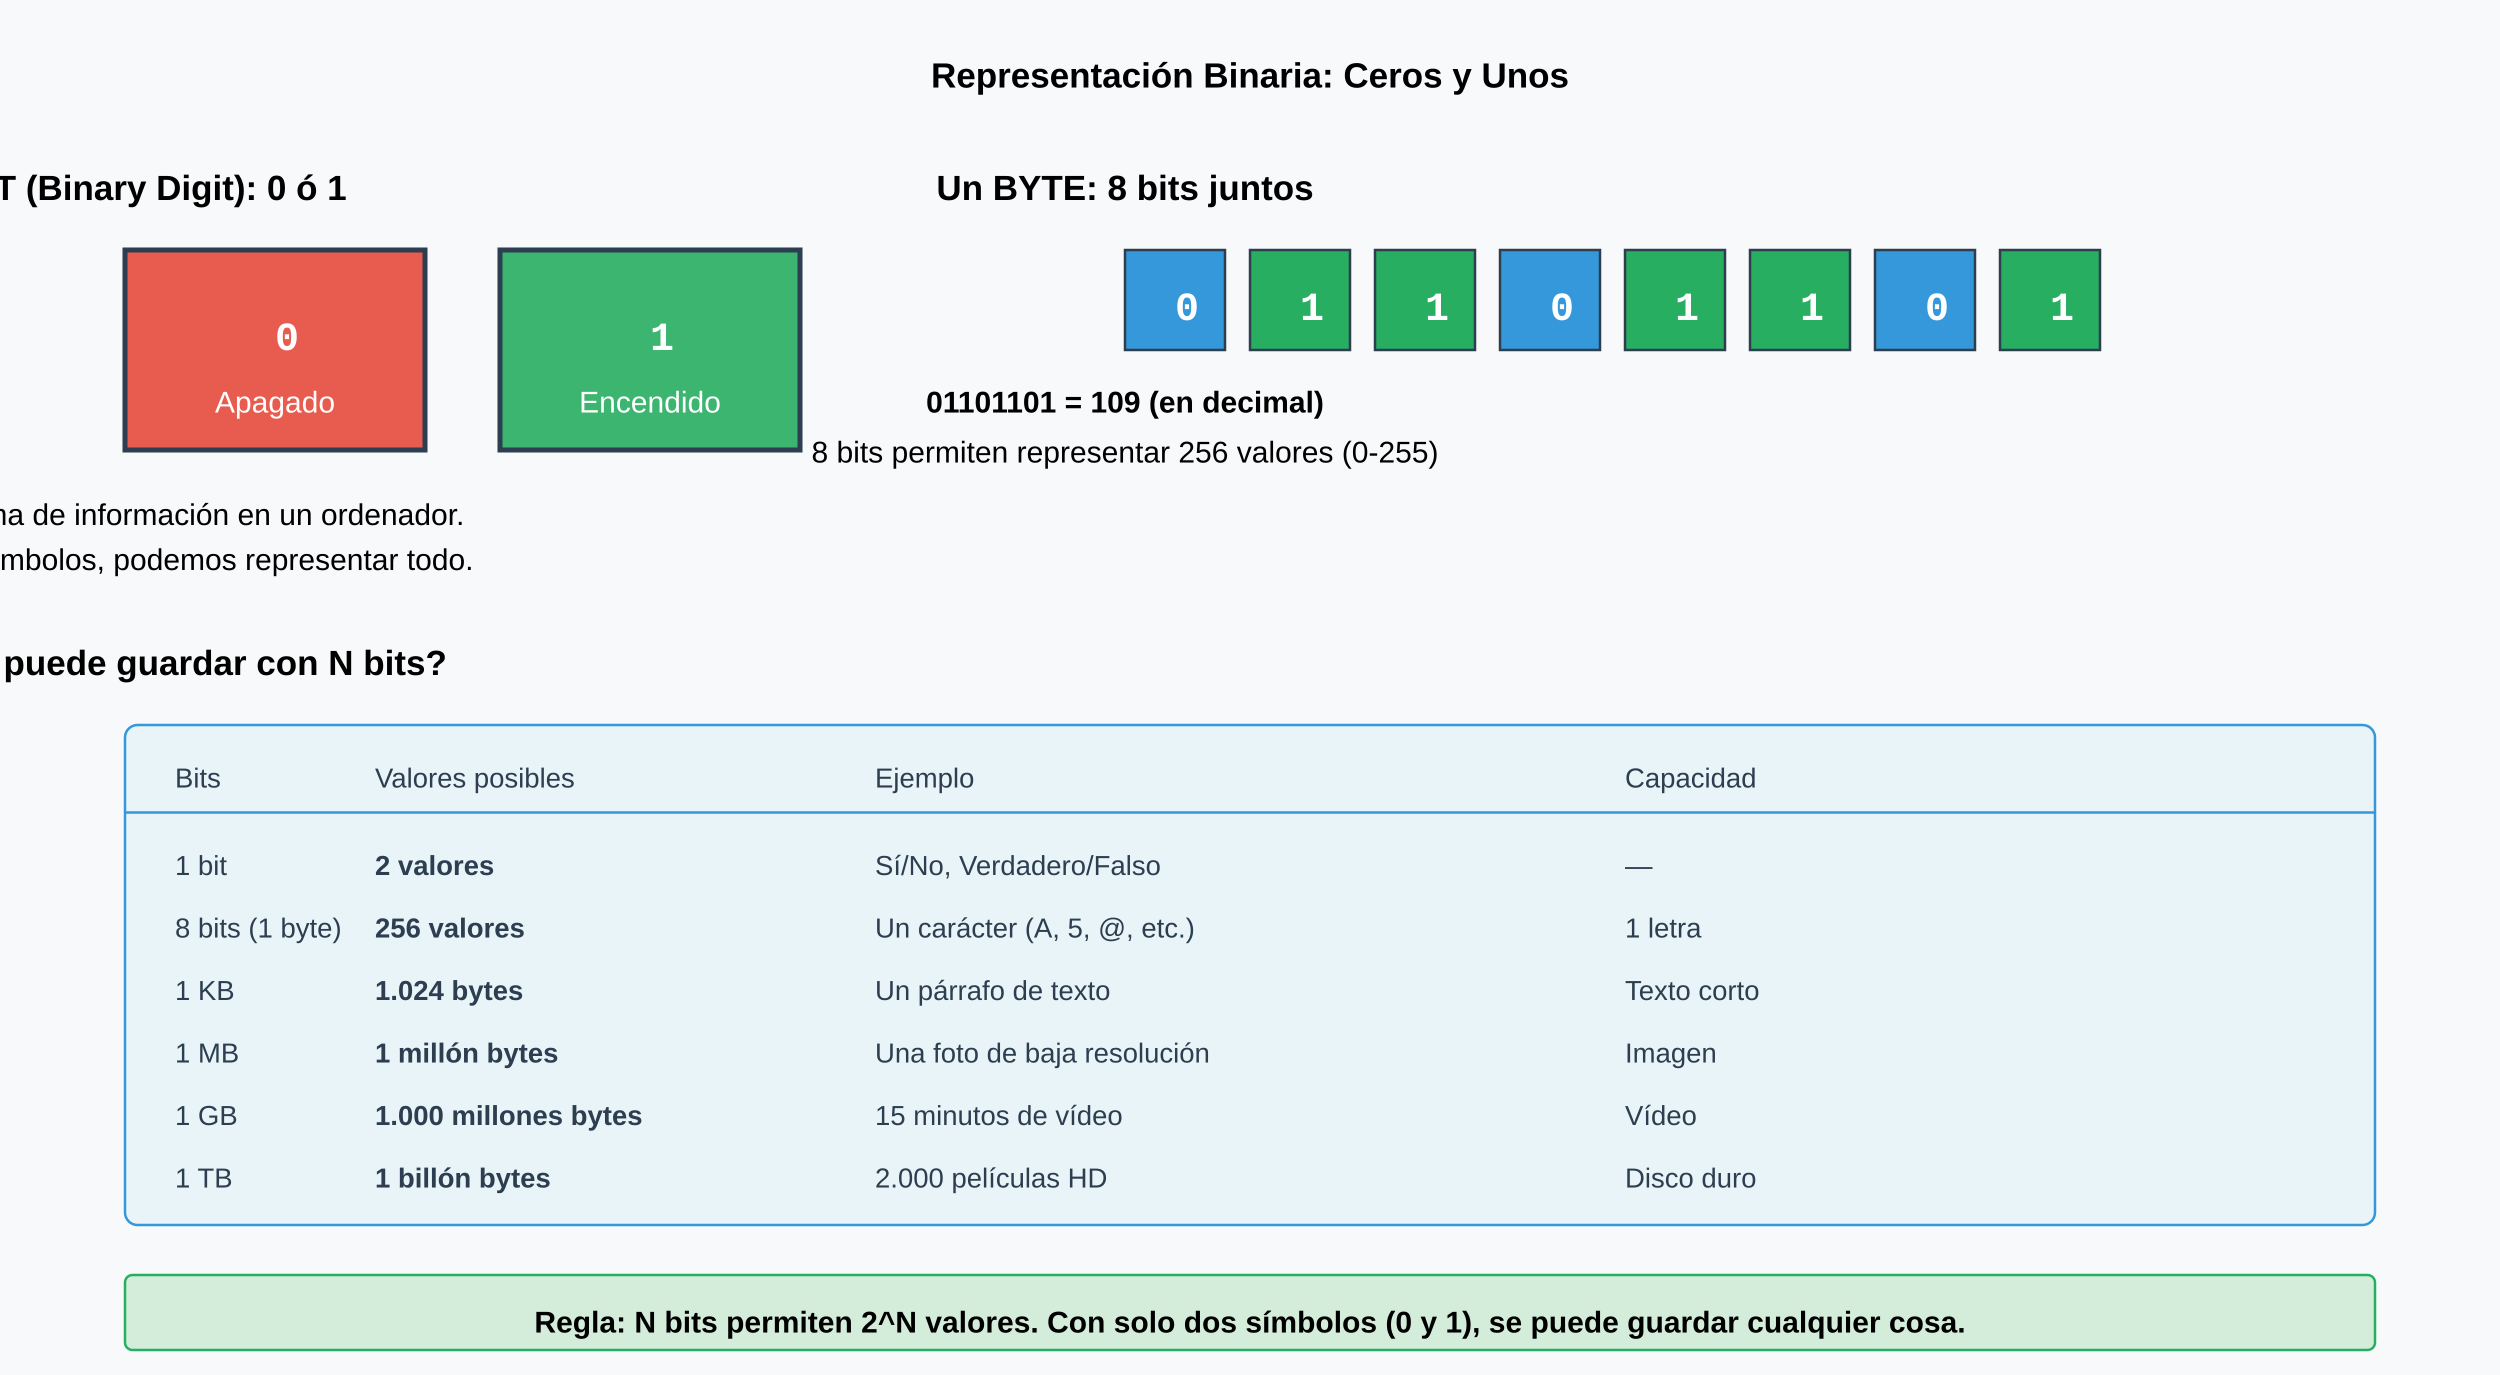
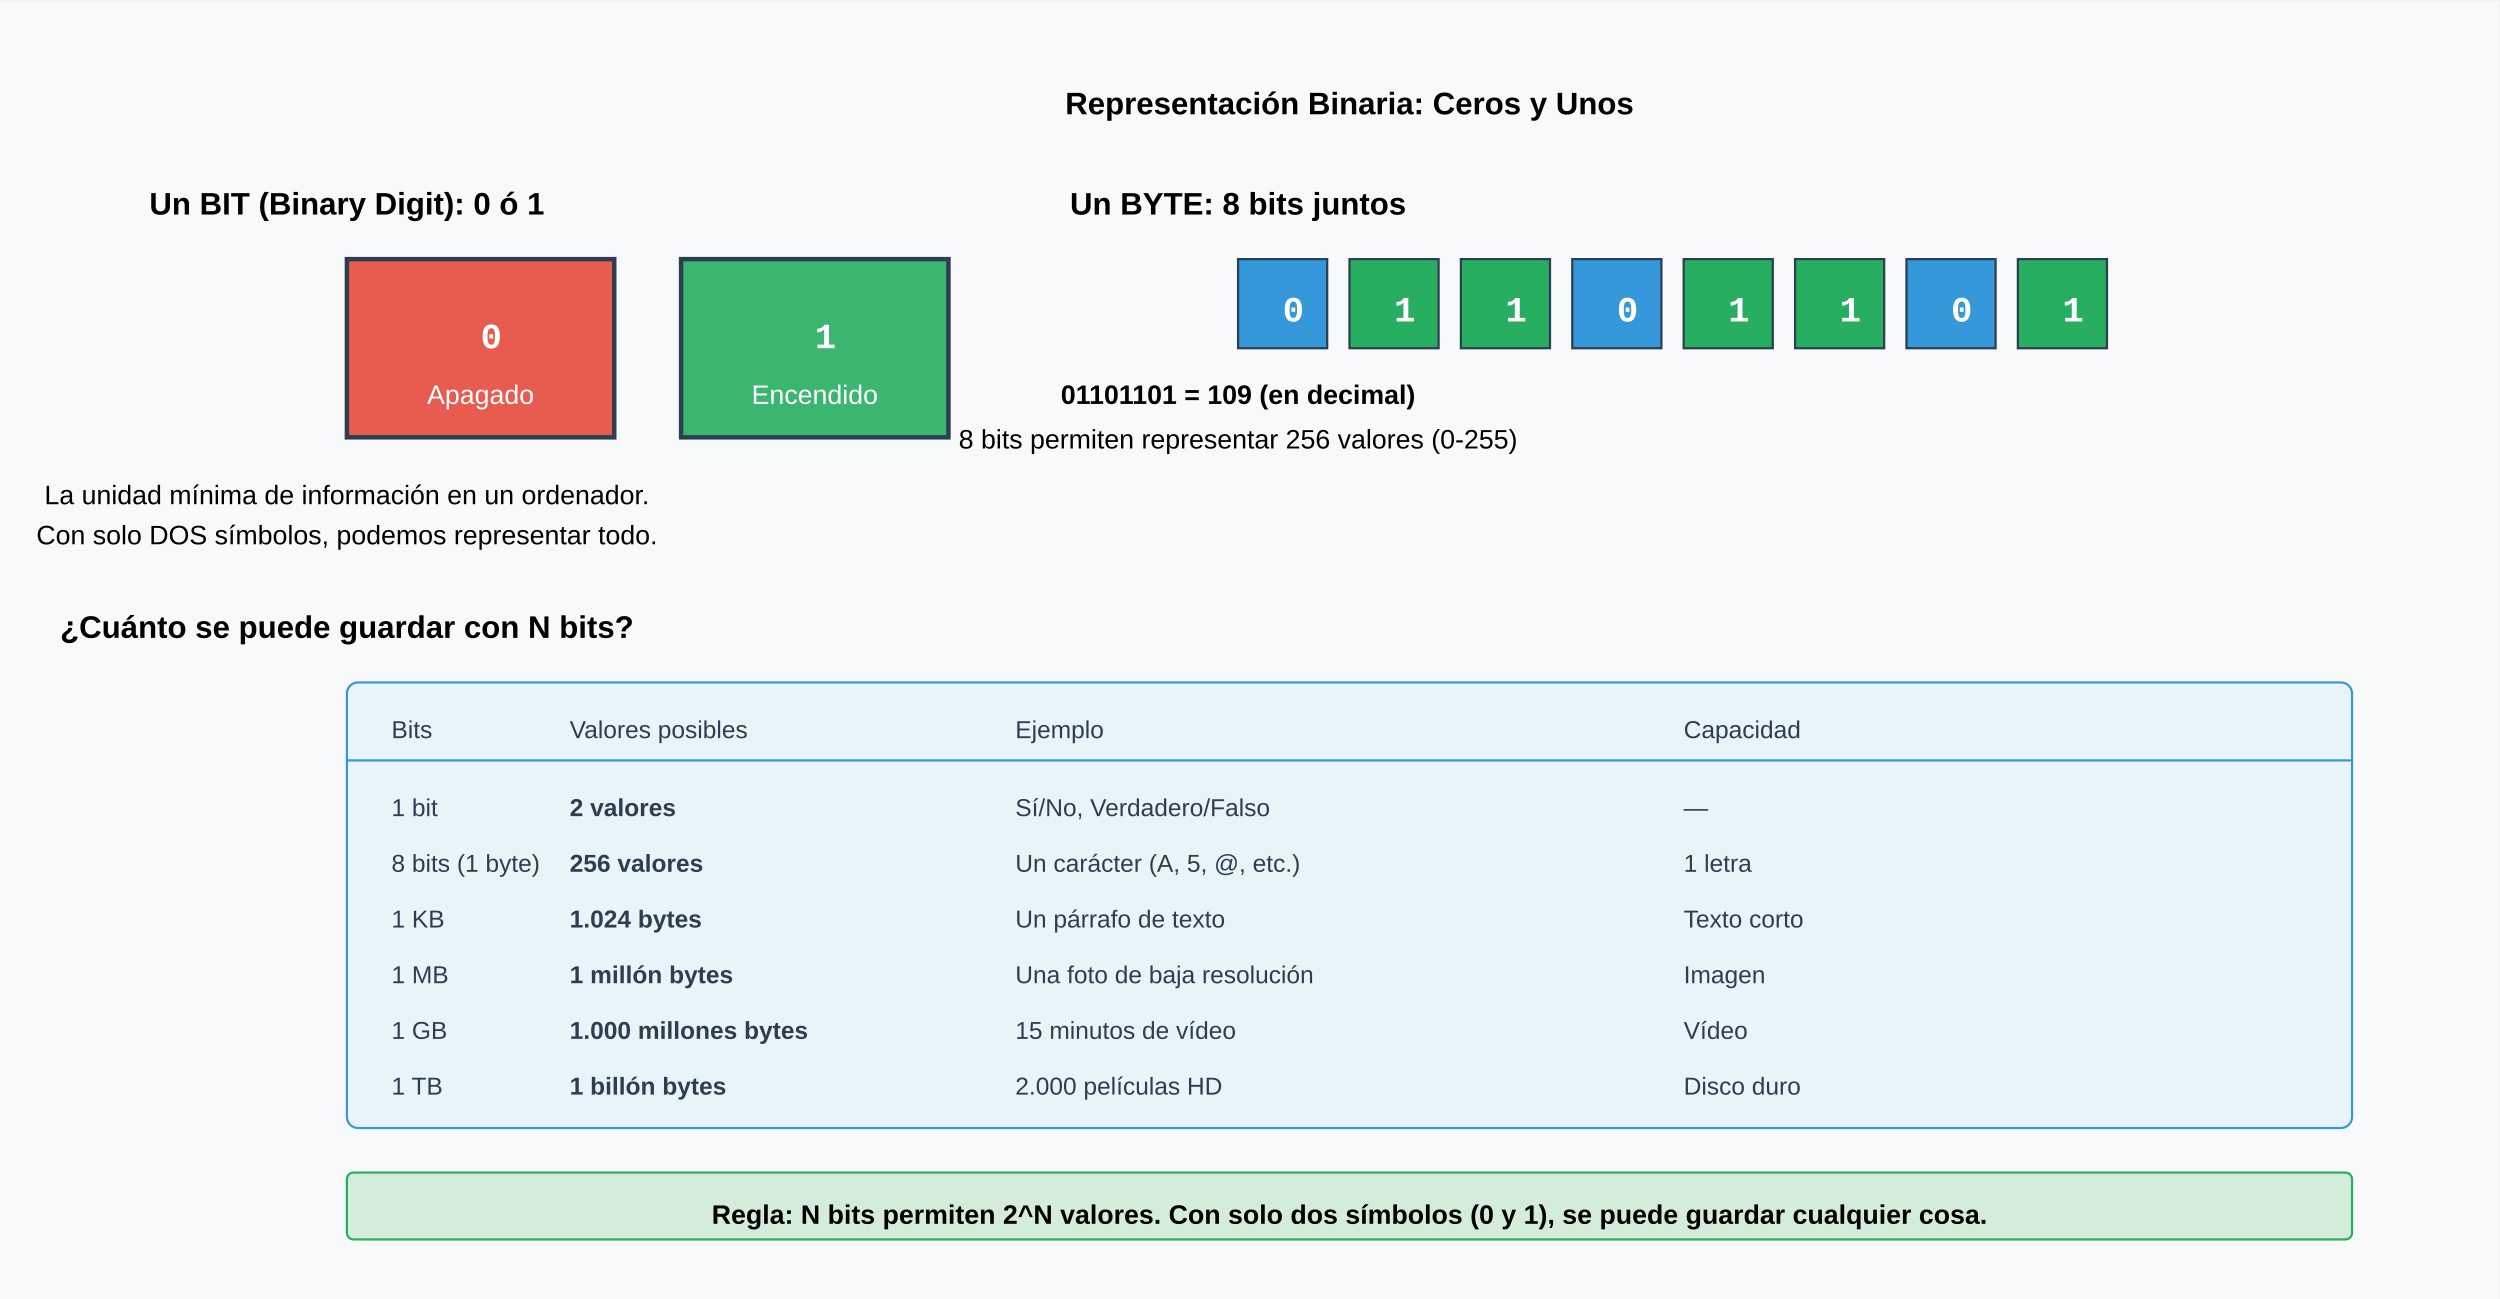
- <svg xmlns="http://www.w3.org/2000/svg" viewBox="0 0 1000 550">
+ <svg xmlns="http://www.w3.org/2000/svg" viewBox="-105.7 -16.3 1122.1 582.7">
  <defs>
    <style>
      .box { stroke: #2c3e50; stroke-width: 2; fill-opacity: 0.9; }
      .title { font-family: Arial, sans-serif; font-size: 14px; font-weight: bold; text-anchor: middle; }
      .label { font-family: Arial, sans-serif; font-size: 12px; text-anchor: middle; }
      .bit-cell { stroke: #2c3e50; stroke-width: 1; }
      .mono { font-family: 'Courier New', monospace; font-size: 16px; font-weight: bold; }
    </style>
  </defs>
-   <rect width="1000" height="550" fill="#f8f9fa" />
+   <rect x="-106" y="-16" width="1122" height="583" fill="#f8f9fa" />
  <text x="500" y="35" class="title" font-size="18">Representación Binaria: Ceros y Unos</text>
  <g>
    <text x="50" y="80" class="title" font-size="13" text-anchor="start" font-weight="bold">Un BIT (Binary Digit): 0 ó 1</text>
    <rect x="50" y="100" width="120" height="80" class="box" fill="#e74c3c" />
    <text x="110" y="140" class="mono" fill="white" font-size="32">0</text>
    <text x="110" y="165" class="label" fill="white" font-size="10">Apagado</text>
    <rect x="200" y="100" width="120" height="80" class="box" fill="#27ae60" />
    <text x="260" y="140" class="mono" fill="white" font-size="32">1</text>
    <text x="260" y="165" class="label" fill="white" font-size="10">Encendido</text>
    <text x="50" y="210" class="label" font-size="11" text-anchor="start">La unidad mínima de información en un ordenador.</text>
    <text x="50" y="228" class="label" font-size="11" text-anchor="start">Con solo DOS símbolos, podemos representar todo.</text>
  </g>
  <g>
    <text x="450" y="80" class="title" font-size="13" text-anchor="start" font-weight="bold">Un BYTE: 8 bits juntos</text>
    <g transform="translate(450, 100)">
      <rect x="0" y="0" width="40" height="40" class="bit-cell" fill="#3498db" />
      <text x="20" y="28" class="mono" fill="white" font-size="16">0</text>
      <rect x="50" y="0" width="40" height="40" class="bit-cell" fill="#27ae60" />
      <text x="70" y="28" class="mono" fill="white" font-size="16">1</text>
      <rect x="100" y="0" width="40" height="40" class="bit-cell" fill="#27ae60" />
      <text x="120" y="28" class="mono" fill="white" font-size="16">1</text>
      <rect x="150" y="0" width="40" height="40" class="bit-cell" fill="#3498db" />
      <text x="170" y="28" class="mono" fill="white" font-size="16">0</text>
      <rect x="200" y="0" width="40" height="40" class="bit-cell" fill="#27ae60" />
      <text x="220" y="28" class="mono" fill="white" font-size="16">1</text>
      <rect x="250" y="0" width="40" height="40" class="bit-cell" fill="#27ae60" />
      <text x="270" y="28" class="mono" fill="white" font-size="16">1</text>
      <rect x="300" y="0" width="40" height="40" class="bit-cell" fill="#3498db" />
      <text x="320" y="28" class="mono" fill="white" font-size="16">0</text>
      <rect x="350" y="0" width="40" height="40" class="bit-cell" fill="#27ae60" />
      <text x="370" y="28" class="mono" fill="white" font-size="16">1</text>
    </g>
    <text x="450" y="165" class="label" font-size="10" text-anchor="start" font-weight="bold">01101101 = 109 (en decimal)</text>
    <text x="450" y="185" class="label" font-size="10" text-anchor="start">8 bits permiten representar 256 valores (0-255)</text>
  </g>
  <g>
    <text x="50" y="270" class="title" font-size="13" text-anchor="start" font-weight="bold">¿Cuánto se puede guardar con N bits?</text>
    <rect x="50" y="290" width="900" height="200" fill="#e8f4f8" stroke="#3498db" stroke-width="1" rx="5" />
    <g font-family="Arial" font-size="11" fill="#2c3e50" text-anchor="start">
      <text x="70" y="315">Bits</text>
      <text x="150" y="315">Valores posibles</text>
      <text x="350" y="315">Ejemplo</text>
      <text x="650" y="315">Capacidad</text>
      <line x1="50" y1="325" x2="950" y2="325" stroke="#3498db" stroke-width="1" />
      <text x="70" y="350">1 bit</text>
      <text x="150" y="350" font-weight="bold">2 valores</text>
      <text x="350" y="350">Sí/No, Verdadero/Falso</text>
      <text x="650" y="350">—</text>
      <text x="70" y="375">8 bits (1 byte)</text>
      <text x="150" y="375" font-weight="bold">256 valores</text>
      <text x="350" y="375">Un carácter (A, 5, @, etc.)</text>
      <text x="650" y="375">1 letra</text>
      <text x="70" y="400">1 KB</text>
      <text x="150" y="400" font-weight="bold">1.024 bytes</text>
      <text x="350" y="400">Un párrafo de texto</text>
      <text x="650" y="400">Texto corto</text>
      <text x="70" y="425">1 MB</text>
      <text x="150" y="425" font-weight="bold">1 millón bytes</text>
      <text x="350" y="425">Una foto de baja resolución</text>
      <text x="650" y="425">Imagen</text>
      <text x="70" y="450">1 GB</text>
      <text x="150" y="450" font-weight="bold">1.000 millones bytes</text>
      <text x="350" y="450">15 minutos de vídeo</text>
      <text x="650" y="450">Vídeo</text>
      <text x="70" y="475">1 TB</text>
      <text x="150" y="475" font-weight="bold">1 billón bytes</text>
      <text x="350" y="475">2.000 películas HD</text>
      <text x="650" y="475">Disco duro</text>
    </g>
  </g>
  <rect x="50" y="510" width="900" height="30" fill="#d4edda" stroke="#27ae60" stroke-width="1" rx="3" />
  <text x="500" y="533" class="label" font-size="11" font-weight="bold">Regla: N bits permiten 2^N valores. Con solo dos símbolos (0 y 1), se puede guardar cualquier cosa.</text>
</svg>
